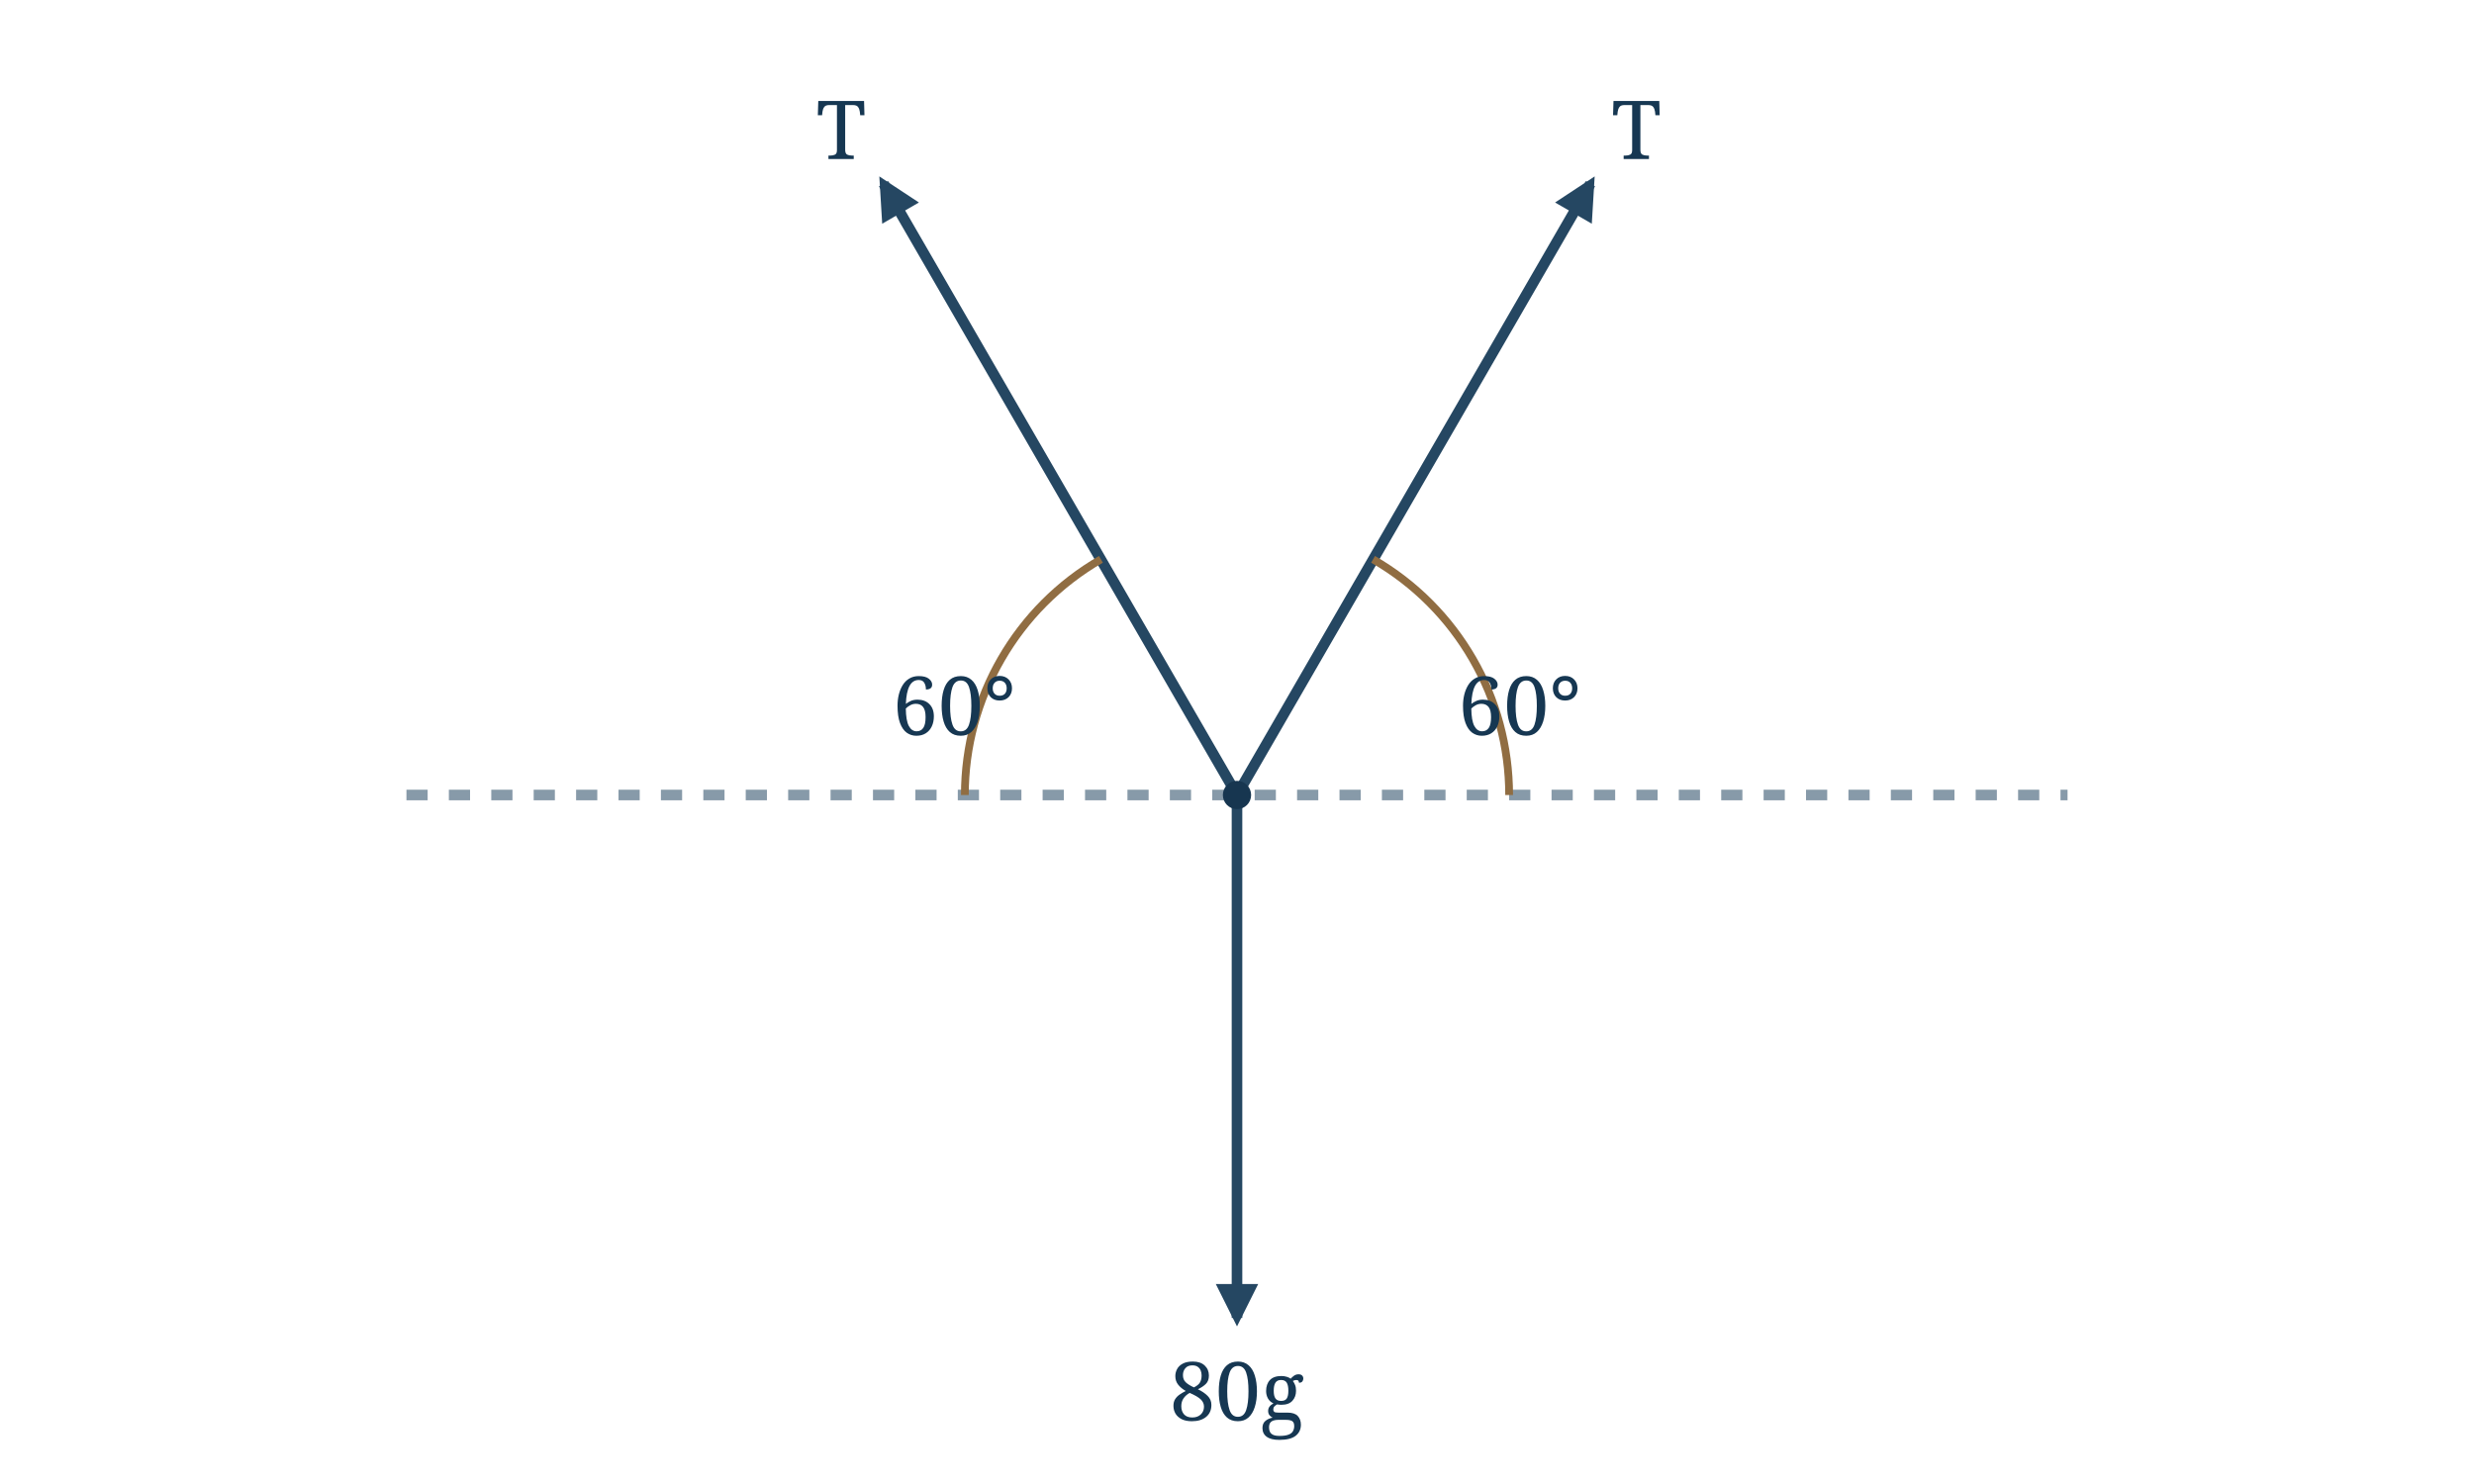
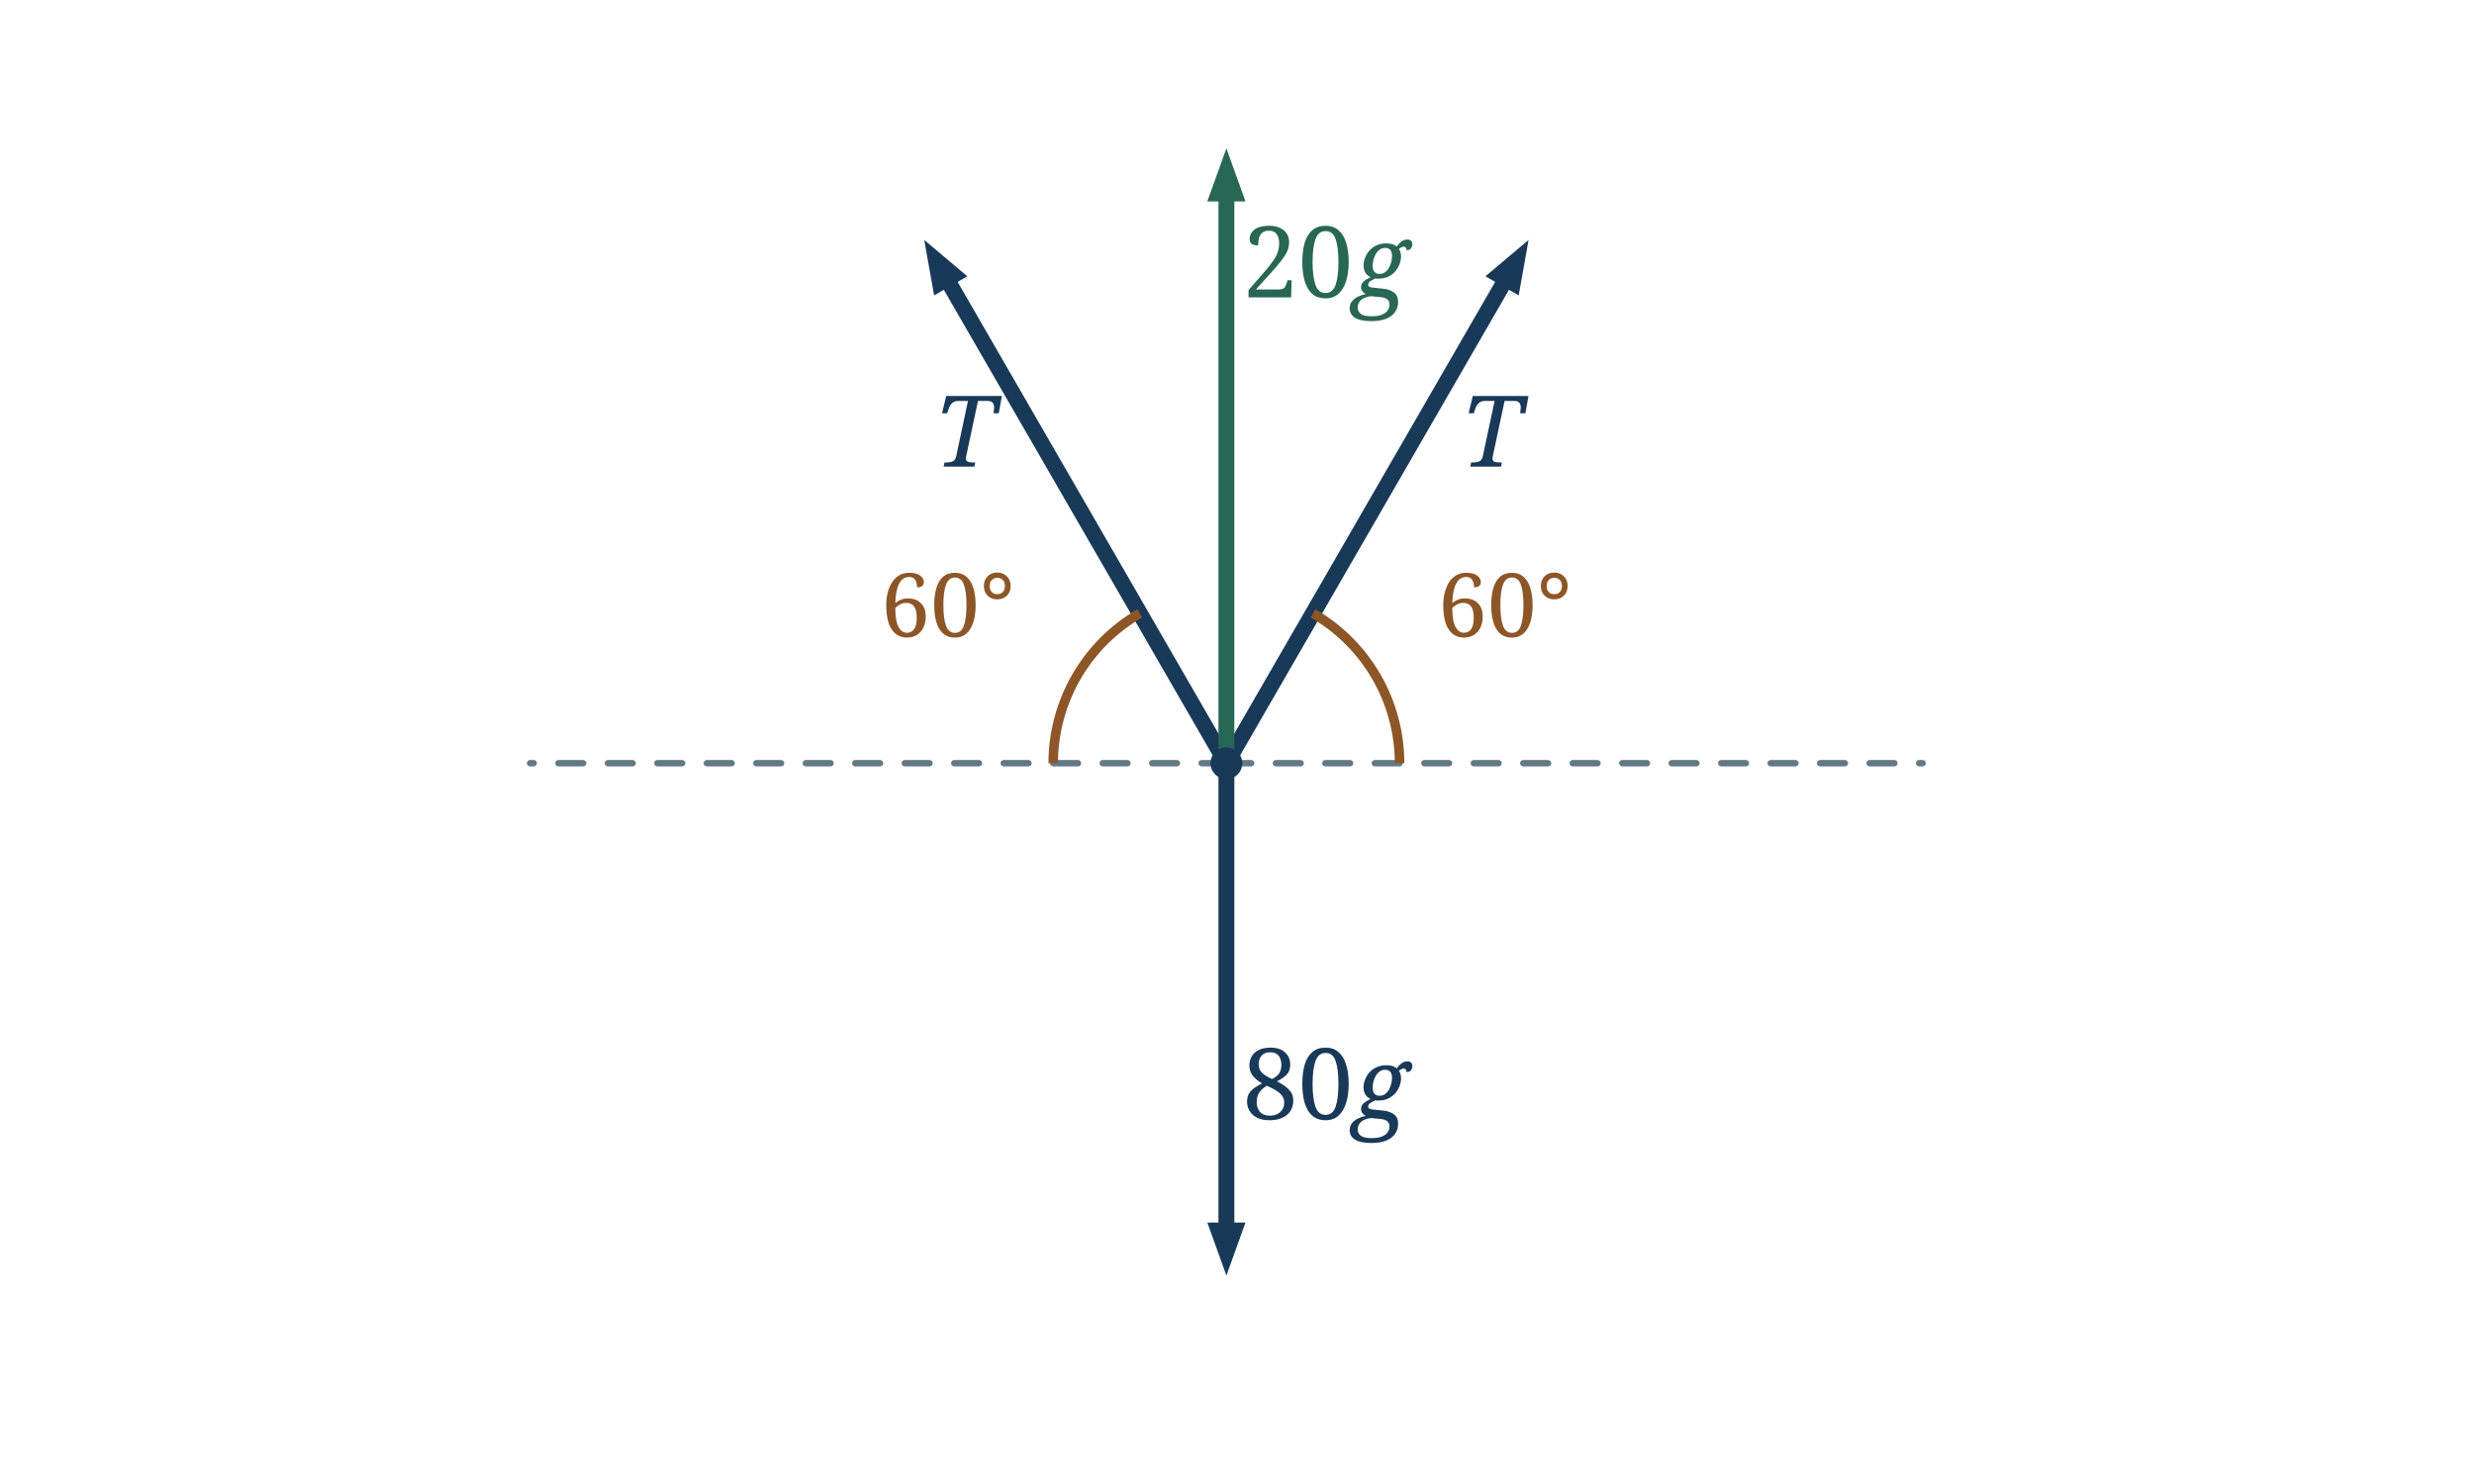
<svg xmlns="http://www.w3.org/2000/svg" viewBox="0 0 700 420" role="img">
-   <defs>
-     <marker id="tip" viewBox="0 0 10 10" refX="8" refY="5" markerWidth="4" markerHeight="4" orient="auto">
-       <path d="M0 0 10 5 0 10z" fill="#254762" />
-     </marker>
-   </defs>
-   <path d="M115 225 L585 225" fill="none" stroke="#254762" stroke-width="3" stroke-dasharray="6 6" opacity=".55" />
-   <path d="M350 225 L250 52" fill="none" stroke="#254762" stroke-width="3" marker-end="url(#tip)" />
-   <path d="M350 225 L450 52" fill="none" stroke="#254762" stroke-width="3" marker-end="url(#tip)" />
-   <path d="M350 225 L350 373" fill="none" stroke="#254762" stroke-width="3" marker-end="url(#tip)" />
-   <circle cx="350" cy="225" r="4" fill="#173650" />
-   <path d="M273 225 A77 77 0 0 1 311.5 158.3" stroke="#906d42" fill="none" stroke-width="2.2" />
-   <path d="M427 225 A77 77 0 0 0 388.5 158.3" stroke="#906d42" fill="none" stroke-width="2.2" />
-   <text x="270" y="208" text-anchor="middle" fill="#163752" font-family="STIX Two Text,Georgia,serif" font-size="23">60°</text>
-   <text x="430" y="208" text-anchor="middle" fill="#163752" font-family="STIX Two Text,Georgia,serif" font-size="23">60°</text>
-   <text x="238" y="45" text-anchor="middle" fill="#163752" font-family="STIX Two Text,Georgia,serif" font-size="23">T</text>
-   <text x="463" y="45" text-anchor="middle" fill="#163752" font-family="STIX Two Text,Georgia,serif" font-size="23">T</text>
-   <text x="350" y="402" text-anchor="middle" fill="#163752" font-family="STIX Two Text,Georgia,serif" font-size="23">80g</text>
+   <path d="M347.0 216.0 L544.0 216.0" fill="none" stroke="#637885" stroke-width="1.8" stroke-linecap="round" stroke-dasharray="7 7" />
+   <path d="M347.0 216.0 L150.0 216.0" fill="none" stroke="#637885" stroke-width="1.8" stroke-linecap="round" stroke-dasharray="7 7" />
+   <path d="M347.0 216.0 L425.0 80.9" fill="none" stroke="#183957" stroke-width="4.5" stroke-linecap="round" />
+   <path d="M432.5 67.9 L420.3 78.2 L429.7 83.6 Z" fill="#183957" />
+   <path d="M347.0 216.0 L269.0 80.9" fill="none" stroke="#183957" stroke-width="4.5" stroke-linecap="round" />
+   <path d="M261.5 67.9 L264.3 83.6 L273.7 78.2 Z" fill="#183957" />
+   <path d="M347.0 216.0 L347.0 57.0" fill="none" stroke="#286656" stroke-width="4.5" stroke-linecap="round" />
+   <path d="M347.0 42.0 L341.6 57.0 L352.4 57.0 Z" fill="#286656" />
+   <path d="M347.0 216.0 L347.0 346.0" fill="none" stroke="#183957" stroke-width="4.5" stroke-linecap="round" />
+   <path d="M347.0 361.0 L352.4 346.0 L341.6 346.0 Z" fill="#183957" />
+   <path d="M396.0 216.0 A49 49 0 0 0 371.5 173.6" fill="none" stroke="#8d5627" stroke-width="2.7" />
+   <path d="M322.5 173.6 A49 49 0 0 0 298.0 216.0" fill="none" stroke="#8d5627" stroke-width="2.7" />
+   <circle cx="347" cy="216" r="4.5" fill="#183957" />
+   <text x="422.0" y="121.2" text-anchor="middle" dominant-baseline="central" font-family="Georgia, serif" font-size="28" fill="#183957">
+     <tspan font-style="italic">T</tspan>
+   </text>
+   <text x="273.0" y="121.2" text-anchor="middle" dominant-baseline="central" font-family="Georgia, serif" font-size="28" fill="#183957">
+     <tspan font-style="italic">T</tspan>
+   </text>
+   <text x="375.0" y="73.3" text-anchor="middle" dominant-baseline="central" font-family="Georgia, serif" font-size="28" fill="#286656">20<tspan font-style="italic">g</tspan>
+   </text>
+   <text x="375.0" y="305.9" text-anchor="middle" dominant-baseline="central" font-family="Georgia, serif" font-size="28" fill="#183957">80<tspan font-style="italic">g</tspan>
+   </text>
+   <text x="425.8" y="170.5" text-anchor="middle" dominant-baseline="central" font-family="Georgia, serif" font-size="25" fill="#8d5627">60°</text>
+   <text x="268.2" y="170.5" text-anchor="middle" dominant-baseline="central" font-family="Georgia, serif" font-size="25" fill="#8d5627">60°</text>
</svg>
